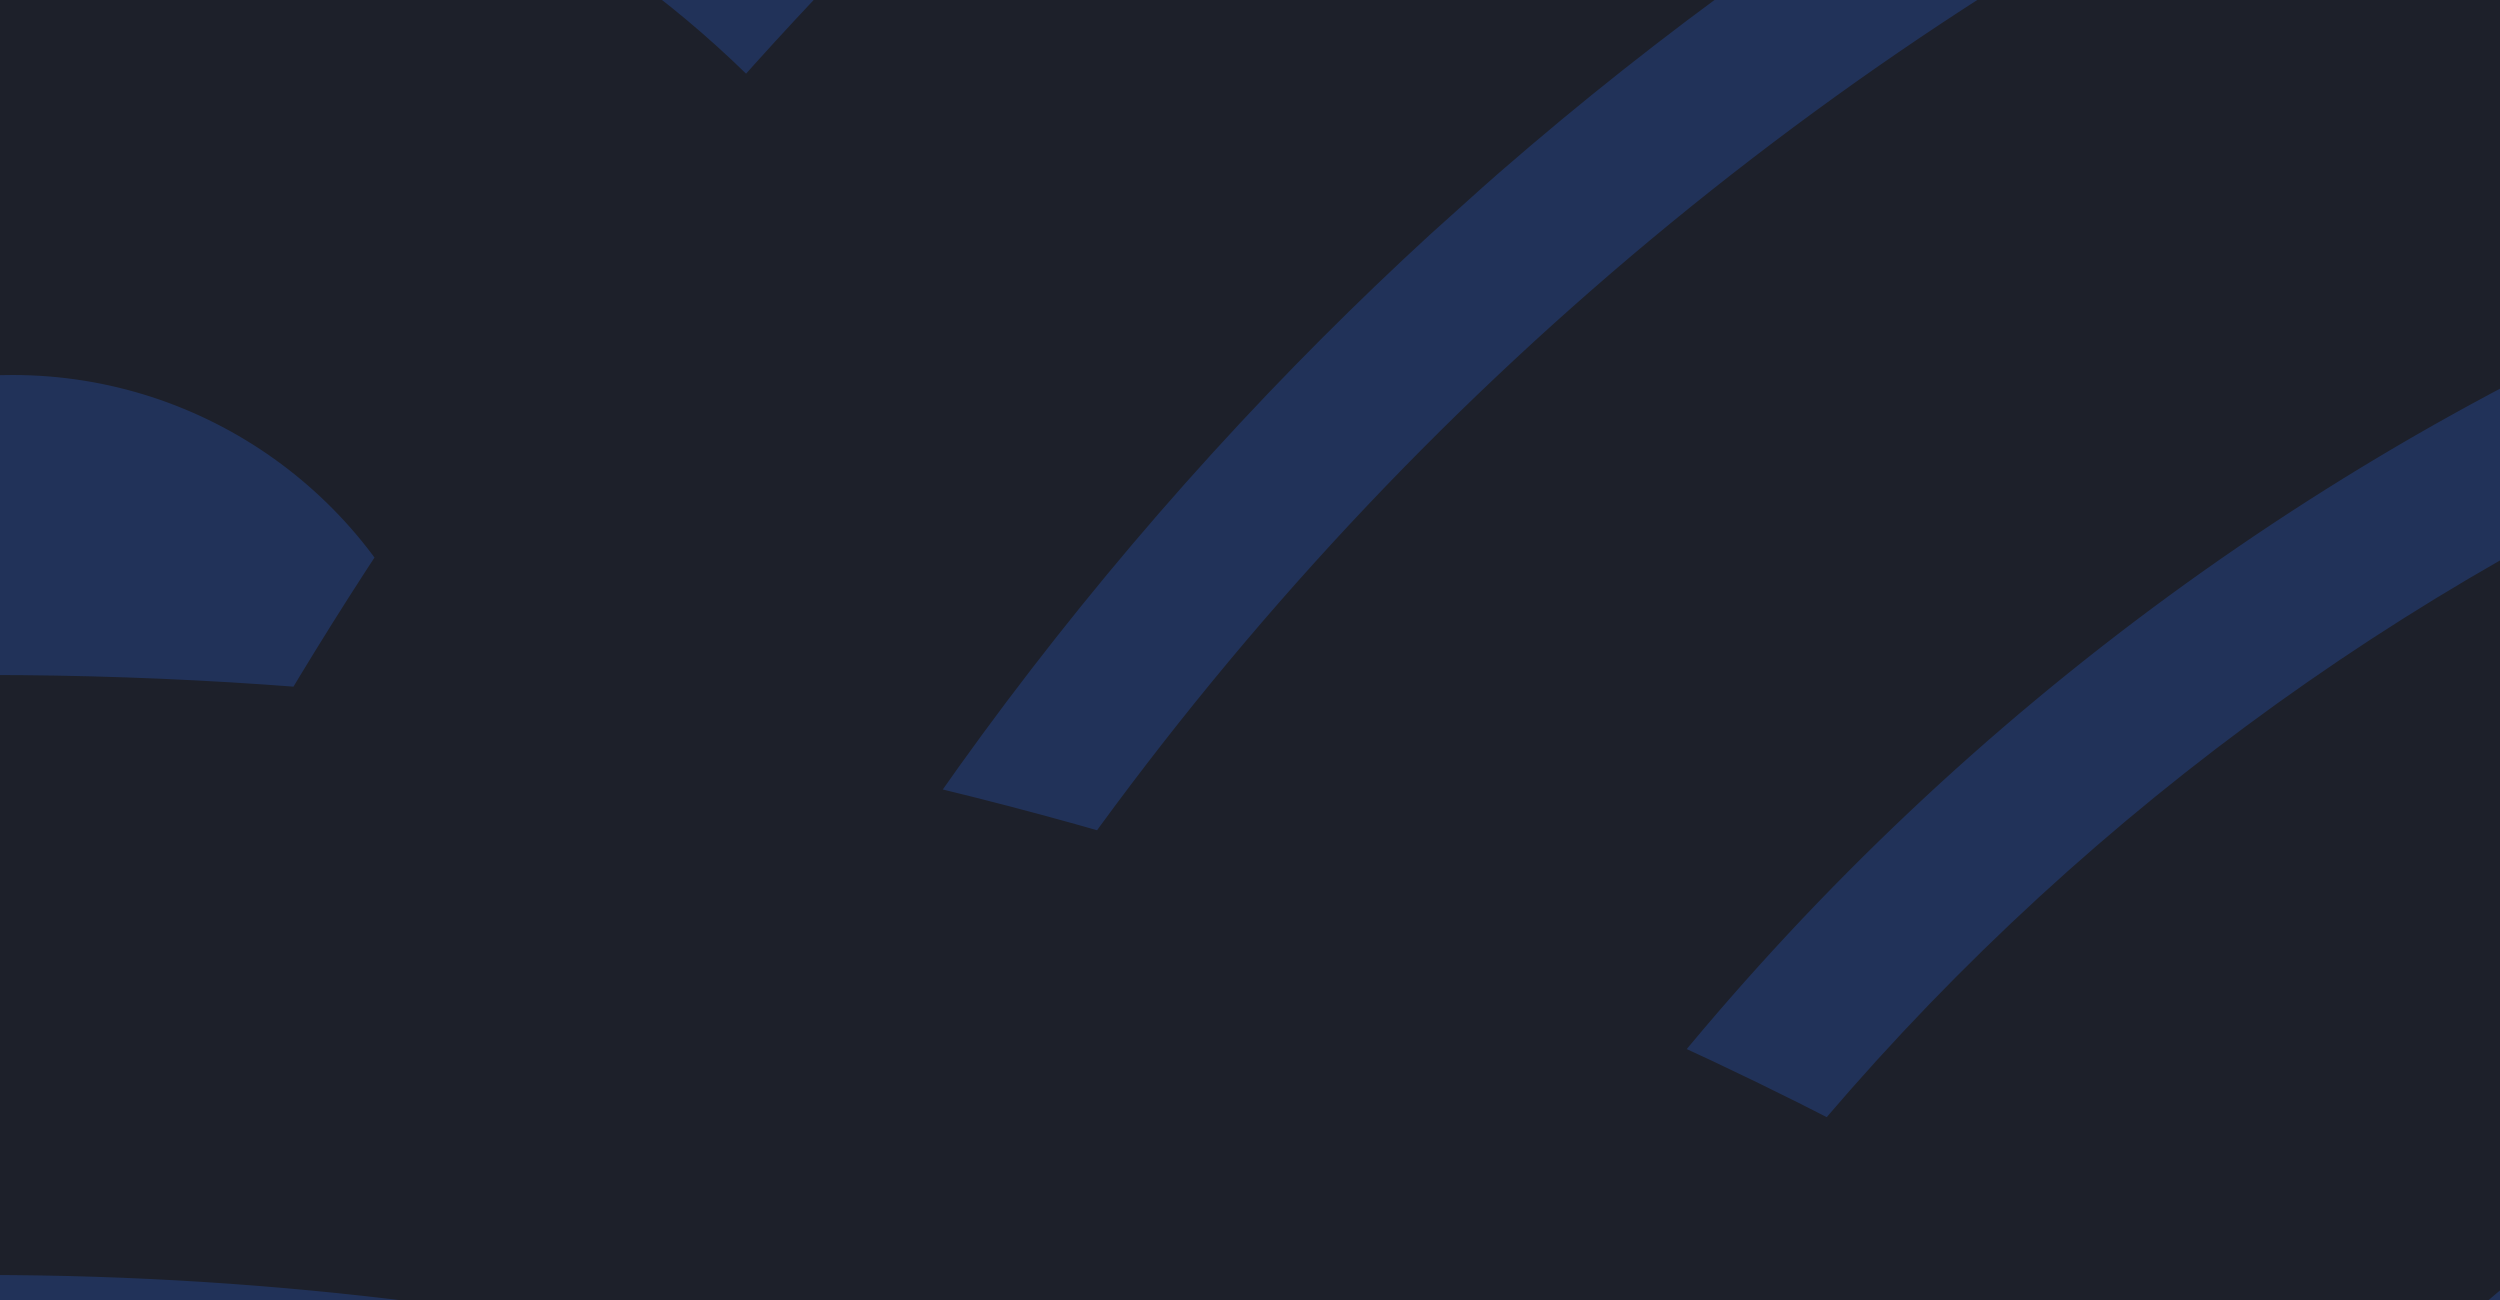
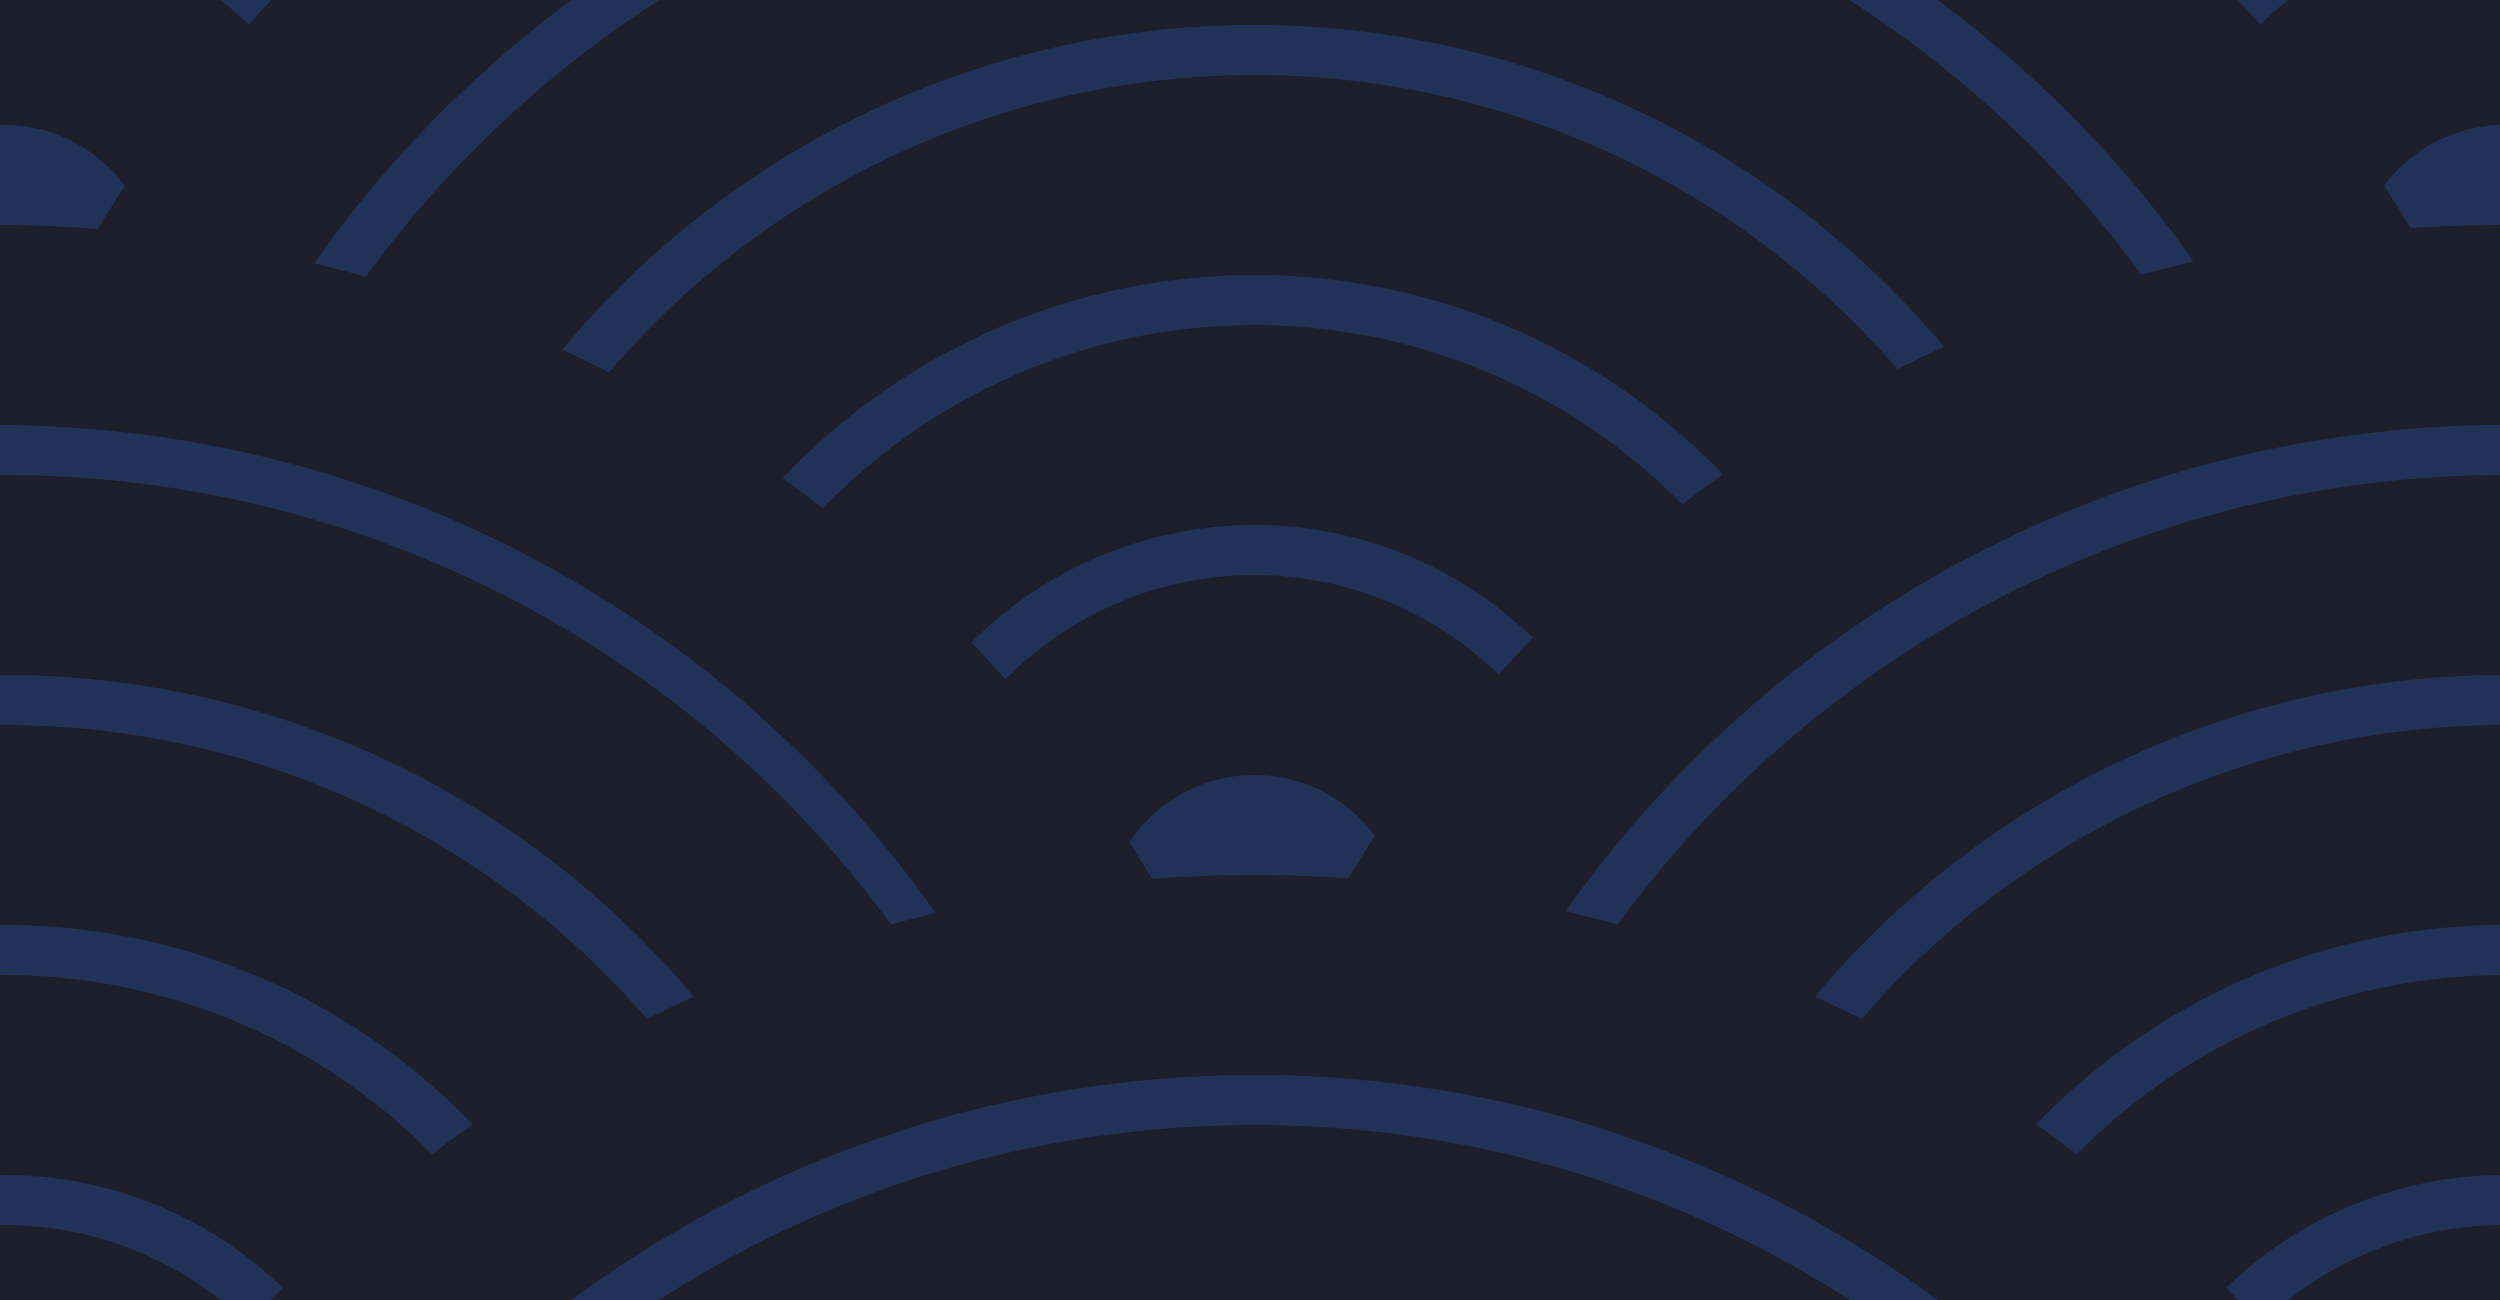
- <svg xmlns="http://www.w3.org/2000/svg" width="25" height="13" transform="scale(3)">
+ <svg xmlns="http://www.w3.org/2000/svg" width="25" height="13" transform="scale(1)">
  <rect x="0" y="0" width="100%" height="100%" fill="hsla(222, 46%, 24%, 1)" />
  <path d="M15.044 22.25a2.5 2.5 0 01-2.5 2.5 2.5 2.5 0 01-2.5-2.5 2.5 2.5 0 012.5-2.5 2.5 2.5 0 012.5 2.5m2.5 0a5 5 0 01-5 5 5 5 0 01-5-5 5 5 0 015-5 5 5 0 015 5m2.5 0a7.5 7.5 0 01-7.5 7.5 7.5 7.5 0 01-7.5-7.5 7.5 7.5 0 017.5-7.5 7.5 7.5 0 017.5 7.5m2.5 0a10 10 0 01-10 10 10 10 0 01-10-10 10 10 0 0110-10 10 10 0 0110 10m2.5 0a12.5 12.5 0 01-12.5 12.5 12.5 12.5 0 01-12.5-12.5 12.5 12.5 0 0112.5-12.5 12.5 12.5 0 0112.5 12.5m0-9a2.5 2.5 0 00-2.363 1.688 12.5 12.5 0 011.672 3.212 12.5 12.5 0 010 .002 2.5 2.5 0 00.69.098 2.5 2.5 0 002.5-2.5 2.5 2.5 0 00-2.5-2.5zm0-2.5a5 5 0 00-4.143 2.203 12.5 12.5 0 014.053 7.795 5 5 0 00.09.002 5 5 0 005-5 5 5 0 00-5-5zm-.037-2.5a7.5 7.5 0 00-6.125 3.227 12.5 12.5 0 016.162 10.773 12.5 12.5 0 01-.041 1 7.5 7.5 0 00.04 0 7.5 7.5 0 007.5-7.5 7.5 7.5 0 00-7.5-7.5 7.5 7.5 0 00-.036 0zm.017-2.5a10 10 0 00-8.441 4.672 12.5 12.5 0 018.46 11.828 12.5 12.5 0 01-.495 3.488 10 10 0 00.496.012 10 10 0 0010-10 10 10 0 00-10-10 10 10 0 00-.02 0zm.006-2.5a12.5 12.5 0 00-10.998 6.588 12.5 12.5 0 01.29.039 12.5 12.5 0 01.005 0 12.5 12.5 0 01.29.045 12.5 12.5 0 01.003 0 12.5 12.5 0 01.58.113 12.5 12.5 0 01.004 0 12.5 12.5 0 011.123.3 12.5 12.5 0 01.02.007 12.5 12.5 0 01.006.002 12.5 12.5 0 01.277.093 12.5 12.5 0 01.8.31 12.5 12.5 0 01.032.01 12.5 12.5 0 01.033.016 12.5 12.5 0 01.492.223 12.5 12.5 0 01.016.008 12.5 12.5 0 01.004.002 12.5 12.5 0 01.523.271 12.5 12.5 0 01.006.002 12.5 12.5 0 01.254.143 12.5 12.5 0 01.004.002 12.5 12.5 0 01.252.15 12.5 12.5 0 01.004.002 12.5 12.5 0 01.248.156 12.5 12.5 0 01.004.002 12.5 12.5 0 01.244.16 12.5 12.5 0 01.004.002 12.5 12.5 0 01.24.168 12.5 12.5 0 01.004.002 12.5 12.5 0 01.236.174 12.5 12.5 0 01.004.002 12.5 12.5 0 01.233.18 12.5 12.5 0 01.004.002 12.5 12.5 0 01.228.183 12.5 12.5 0 01.004.002 12.5 12.5 0 01.223.19 12.5 12.5 0 01.004.002 12.5 12.5 0 01.218.195 12.5 12.5 0 01.032.03 12.5 12.5 0 01.185.173 12.5 12.5 0 01.004.002 12.5 12.5 0 01.209.205 12.5 12.5 0 01.004.004 12.5 12.5 0 01.205.21 12.5 12.5 0 01.002.001 12.5 12.5 0 01.2.215 12.5 12.5 0 01.003.004 12.5 12.5 0 01.193.219 12.5 12.5 0 01.004.003 12.5 12.5 0 01.19.223 12.5 12.5 0 01.004.004 12.5 12.5 0 01.363.463 12.5 12.5 0 01.004.004 12.5 12.5 0 01.172.236 12.5 12.5 0 01.004.004 12.5 12.5 0 01.166.24 12.5 12.5 0 01.002.004 12.5 12.5 0 01.162.244 12.5 12.5 0 01.002.004 12.5 12.5 0 01.156.248 12.5 12.5 0 01.03.05 12.5 12.5 0 01.251.437 12.5 12.5 0 01.016.029 12.5 12.5 0 01.01.02 12.5 12.5 0 01.263.507 12.5 12.5 0 01.002.004 12.5 12.5 0 01.125.266 12.5 12.5 0 01.002.004 12.5 12.5 0 01.118.267 12.5 12.5 0 01.002.004 12.5 12.5 0 01.113.272 12.5 12.5 0 01.002.004 12.5 12.5 0 01.105.273 12.5 12.5 0 01.002.004 12.5 12.5 0 01.098.275 12.5 12.5 0 01.002.004 12.5 12.5 0 01.092.278 12.5 12.5 0 01.002.003 12.5 12.5 0 01.086.282 12.5 12.5 0 01.002.004 12.5 12.5 0 01.078.28 12.5 12.5 0 01.002.005 12.5 12.5 0 01.072.285 12.5 12.5 0 01.002.004 12.5 12.5 0 01.067.285 12.5 12.5 0 01.023.121 12.5 12.5 0 01.035.17 12.5 12.5 0 01.086.496 12.5 12.5 0 01.014.09 12.5 12.5 0 010 .004 12.5 12.5 0 01.039.29 12.5 12.5 0 01.008.075 12.5 12.5 0 01.045.467 12.5 12.5 0 01.003.05 12.5 12.5 0 01.002.04 12.5 12.5 0 01.028.535 12.5 12.5 0 010 .02 12.5 12.5 0 010 .003 12.5 12.5 0 01.004.293 12.5 12.5 0 010 .014 12.5 12.5 0 01-.127 1.777 12.5 12.5 0 01-.1.586 12.5 12.5 0 01-.058.291 12.5 12.5 0 010 .002 12.5 12.5 0 01-.141.576 12.5 12.5 0 01-.08.287 12.5 12.5 0 01-.182.567 12.5 12.5 0 01-.207.557 12.5 12.5 0 01-.234.546 12.5 12.5 0 01-.26.536 12.5 12.5 0 01-.1.187 12.5 12.5 0 001.488.088 12.5 12.5 0 0012.5-12.5 12.5 12.5 0 00-12.5-12.5 12.5 12.5 0 00-.014 0zm-24.986 10a2.5 2.5 0 00-2.5 2.5 2.5 2.5 0 002.5 2.5 2.5 2.5 0 00.691-.098 12.5 12.5 0 011.672-3.214A2.5 2.5 0 00.044 13.25zm0-2.5a5 5 0 00-5 5 5 5 0 005 5 5 5 0 00.09-.002 12.5 12.5 0 014.054-7.795A5 5 0 00.044 10.75zm-.037-2.5a7.5 7.5 0 00-7.463 7.5 7.5 7.5 0 007.5 7.5 7.5 7.5 0 00.041 0 12.5 12.5 0 01-.041-1 12.5 12.5 0 016.162-10.773A7.5 7.5 0 00.044 8.25a7.5 7.5 0 00-.037 0zm.017-2.5a10 10 0 00-9.98 10 10 10 0 0010 10 10 10 0 00.498-.014 12.5 12.5 0 01-.498-3.486 12.5 12.5 0 018.46-11.828A10 10 0 00.045 5.75a10 10 0 00-.02 0zm-.082-2.5a12.5 12.5 0 00-12.486 12.5 12.5 12.5 0 0012.5 12.5 12.5 12.5 0 001.57-.1 12.5 12.5 0 01-1.482-5.9 12.5 12.5 0 0110.93-12.4A12.5 12.5 0 00-.044 3.25a12.5 12.5 0 00-.014 0zm12.602 3.5a2.5 2.5 0 00-2.39 1.773 12.5 12.5 0 01.82 1.327 12.5 12.5 0 011.57-.1 12.5 12.5 0 011.488.088 12.5 12.5 0 01.875-1.399 2.5 2.5 0 00-2.363-1.689zm0-2.5a5 5 0 00-4.178 2.256 12.5 12.5 0 012.608 3.344 12.5 12.5 0 011.57-.1 12.5 12.5 0 011.488.088 12.5 12.5 0 012.658-3.383 5 5 0 00-4.146-2.205zm-.037-2.5a7.5 7.5 0 00-6.15 3.266 12.5 12.5 0 014.617 4.834 12.5 12.5 0 011.57-.1 12.5 12.5 0 011.488.088 12.5 12.5 0 014.676-4.861 7.5 7.5 0 00-6.164-3.227 7.5 7.5 0 00-.037 0zm5.226 9.129a12.5 12.5 0 01.254.117 12.5 12.5 0 00-.254-.117zM12.524-.75a10 10 0 00-8.457 4.695 12.5 12.5 0 016.907 5.905 12.5 12.5 0 011.57-.1 12.5 12.5 0 011.488.088 12.5 12.5 0 016.973-5.916A10 10 0 0012.544-.75a10 10 0 00-.02 0zm5.21 11.629a12.5 12.5 0 01.253.117 12.5 12.5 0 00-.254-.117zM12.53-3.25a12.5 12.5 0 00-11.004 6.6 12.5 12.5 0 019.448 6.5 12.5 12.5 0 011.57-.1 12.5 12.5 0 011.488.088 12.5 12.5 0 019.526-6.498 12.5 12.5 0 00-11.014-6.59 12.5 12.5 0 00-.014 0zm5.203 14.129a12.5 12.5 0 01.254.117 12.5 12.5 0 00-.254-.117zM25.043.25a2.5 2.5 0 00-2.362 1.688 12.5 12.5 0 01.877 1.4 12.5 12.5 0 011.472-.088 12.5 12.5 0 01.014 0 12.5 12.5 0 012.389.23 2.5 2.5 0 00.11-.73 2.5 2.5 0 00-2.5-2.5zm0-2.5A5 5 0 0020.9-.047a12.5 12.5 0 012.659 3.385 12.5 12.5 0 011.472-.088 12.5 12.5 0 01.014 0 12.5 12.5 0 014.783.953 5 5 0 00.217-1.453 5 5 0 00-5-5zm-.036-2.5a7.5 7.5 0 00-6.125 3.227 12.5 12.5 0 014.676 4.86 12.5 12.5 0 011.472-.087 12.5 12.5 0 01.014 0 12.5 12.5 0 017.014 2.152 7.5 7.5 0 00.486-2.652 7.5 7.5 0 00-7.5-7.5 7.5 7.5 0 00-.037 0zm.017-2.5a10 10 0 00-8.441 4.672 12.5 12.5 0 016.975 5.916 12.5 12.5 0 011.472-.088 12.5 12.5 0 01.014 0 12.5 12.5 0 019.01 3.838 10 10 0 00.99-4.338 10 10 0 00-10-10 10 10 0 00-.02 0zm.006-2.5a12.5 12.5 0 00-10.998 6.59 12.5 12.5 0 019.526 6.498 12.5 12.5 0 011.472-.088 12.5 12.5 0 01.014 0 12.5 12.5 0 0110.678 6 12.5 12.5 0 001.822-6.5 12.5 12.5 0 00-12.5-12.5 12.5 12.5 0 00-.014 0zM14.69 8.75a12.5 12.5 0 00-.128.197 12.5 12.5 0 01.128-.197zm3.043 2.129a12.5 12.5 0 01.254.117 12.5 12.5 0 00-.254-.117zM.043.25a2.5 2.5 0 00-2.5 2.5 2.5 2.5 0 00.106.717A12.5 12.5 0 01-.058 3.25a12.5 12.5 0 01.014 0 12.5 12.5 0 011.57.1 12.5 12.5 0 01.881-1.41A2.5 2.5 0 00.044.25zm0-2.5a5 5 0 00-5 5 5 5 0 00.208 1.42 12.5 12.5 0 014.691-.92 12.5 12.5 0 01.014 0 12.5 12.5 0 011.57.1A12.5 12.5 0 014.19-.045 5 5 0 00.044-2.25zm-.036-2.5a7.5 7.5 0 00-7.463 7.5 7.5 7.5 0 00.469 2.605A12.5 12.5 0 01-.057 3.25a12.5 12.5 0 01.013 0 12.5 12.5 0 011.57.1 12.5 12.5 0 014.682-4.873A7.5 7.5 0 00.044-4.75a7.5 7.5 0 00-.037 0zm.017-2.5a10 10 0 00-9.98 10 10 10 0 00.96 4.275A12.5 12.5 0 01-.057 3.25a12.5 12.5 0 01.014 0 12.5 12.5 0 011.57.1 12.5 12.5 0 016.979-5.928A10 10 0 00.044-7.25a10 10 0 00-.02 0zm.006-2.5a12.5 12.5 0 00-12.486 12.5 12.5 12.5 0 001.78 6.428A12.5 12.5 0 01-.059 3.25a12.5 12.5 0 01.014 0 12.5 12.5 0 011.57.1 12.5 12.5 0 019.532-6.51A12.5 12.5 0 00.044-9.75a12.5 12.5 0 00-.014 0zM9.722 7.951a12.5 12.5 0 01.12.154 12.5 12.5 0 00-.12-.154z" stroke-width="2" stroke="hsla(226, 19%, 14%, 1)" fill="none" />
</svg>
